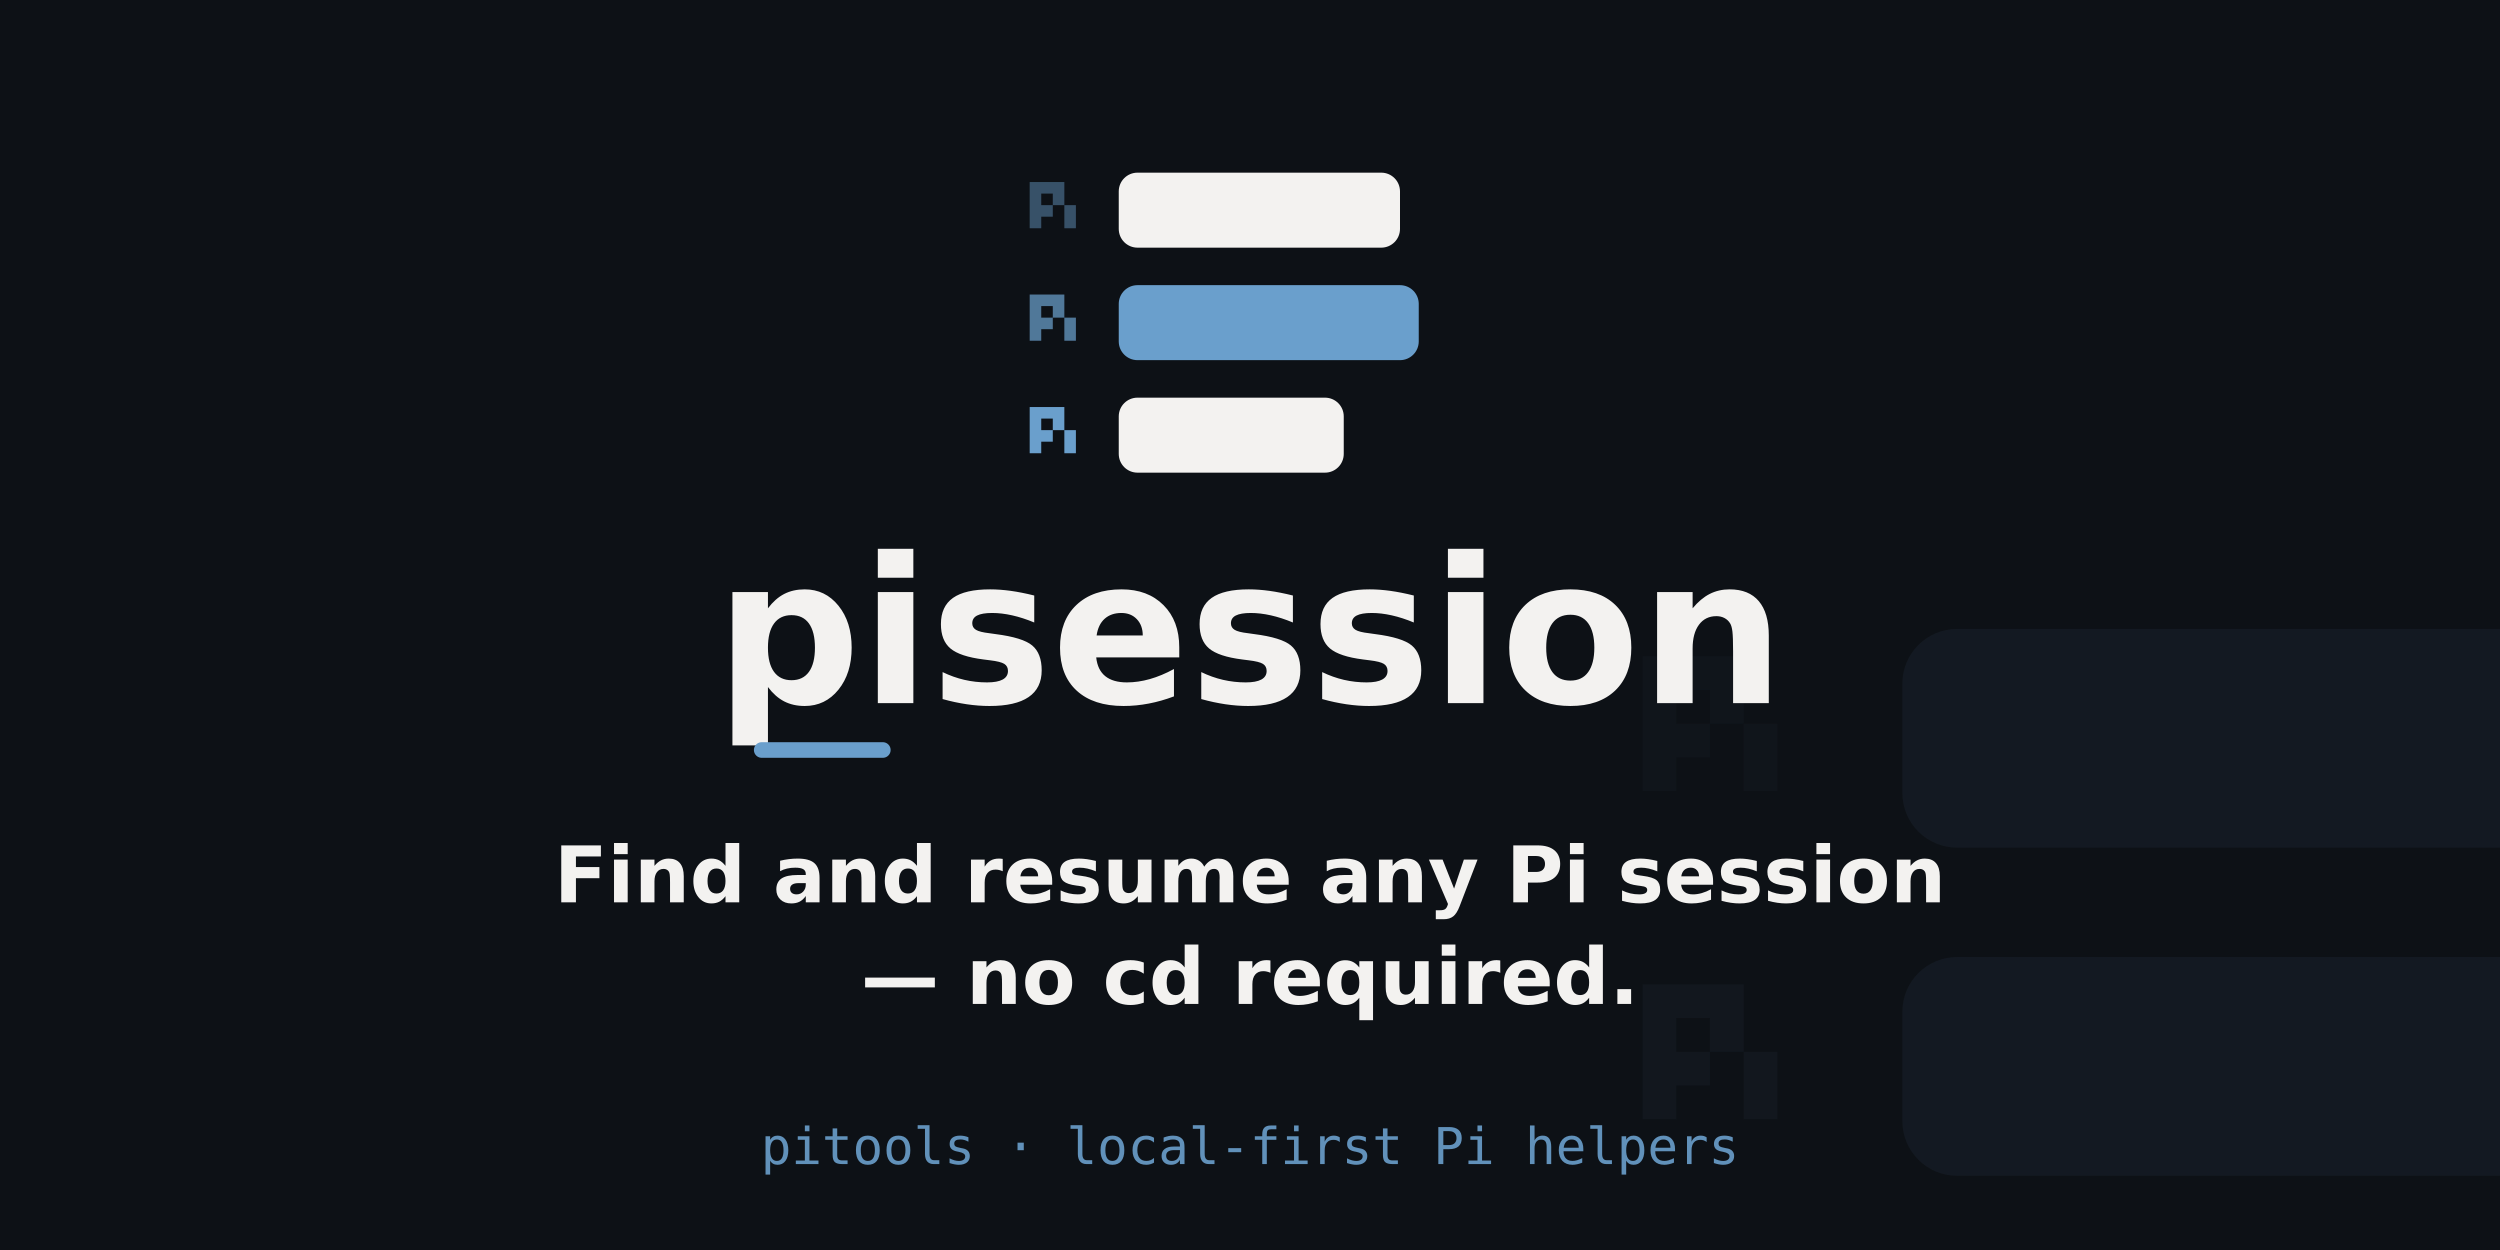
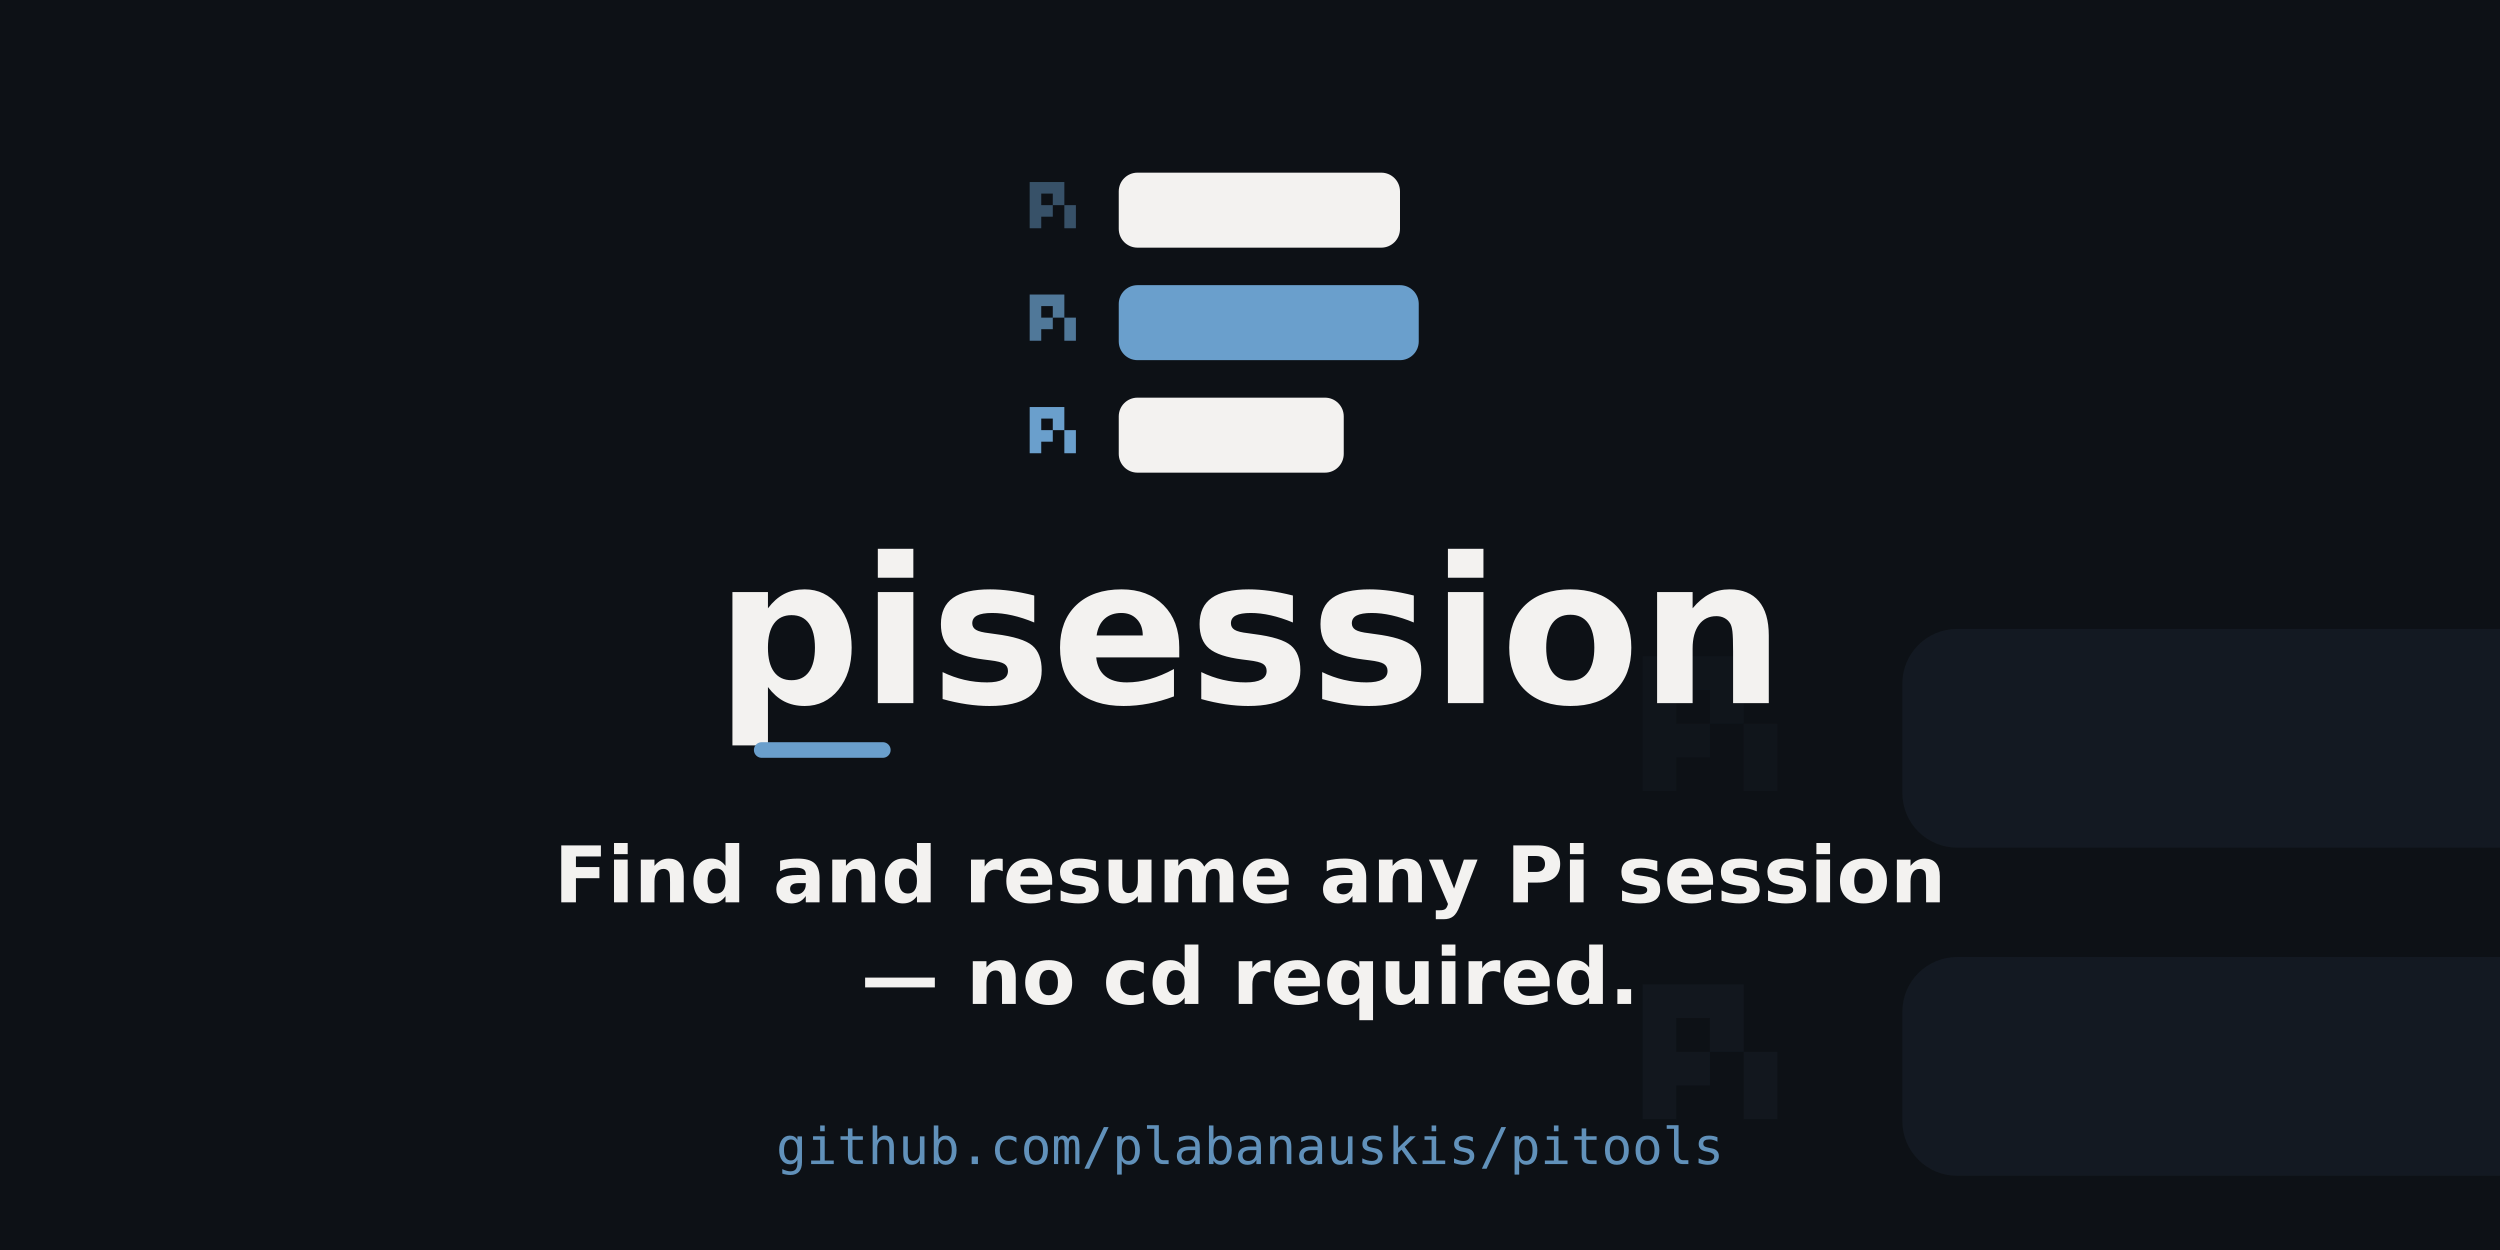
<svg xmlns="http://www.w3.org/2000/svg" width="1280" height="640" viewBox="0 0 1280 640" fill="none" role="img" aria-label="pisession — Find and resume any Pi session — no cd required.">
  <rect width="1280" height="640" fill="#0D1116" />
  <g transform="translate(1170,560) scale(7) translate(-72,-80)" opacity=".68">
    <rect x="44" y="46" width="60" height="16" rx="4" fill="#161D27" />
    <rect x="44" y="70" width="64" height="16" rx="4" fill="#161D27" />
    <rect x="44" y="94" width="48" height="16" rx="4" fill="#161D27" />
    <path d="M165.29 165.29 H517.36 V400 H400 V517.36 H282.65 V634.72 H165.29 Z M282.65 282.65 V400 H400 V282.65 Z M517.36 400 H634.72 V634.72 H517.36 Z" fill="#161D27" fill-rule="evenodd" transform="translate(25 48) scale(.021) translate(-165.29 -165.29)" opacity=".45" />
    <path d="M165.29 165.29 H517.36 V400 H400 V517.36 H282.65 V634.72 H165.29 Z M282.65 282.65 V400 H400 V282.65 Z M517.36 400 H634.72 V634.72 H517.36 Z" fill="#161D27" fill-rule="evenodd" transform="translate(25 72) scale(.021) translate(-165.29 -165.29)" opacity=".72" />
    <path d="M165.29 165.29 H517.36 V400 H400 V517.36 H282.65 V634.72 H165.29 Z M282.65 282.65 V400 H400 V282.65 Z M517.36 400 H634.72 V634.72 H517.36 Z" fill="#161D27" fill-rule="evenodd" transform="translate(25 96) scale(.021) translate(-165.29 -165.29)" />
  </g>
  <g transform="translate(640,170) scale(2.4) translate(-72,-80)">
    <rect x="44" y="46" width="60" height="16" rx="4" fill="#F3F2F0" />
    <rect x="44" y="70" width="64" height="16" rx="4" fill="#6A9FCC" />
    <rect x="44" y="94" width="48" height="16" rx="4" fill="#F3F2F0" />
    <path d="M165.29 165.29 H517.36 V400 H400 V517.36 H282.65 V634.72 H165.29 Z M282.65 282.65 V400 H400 V282.65 Z M517.36 400 H634.72 V634.72 H517.36 Z" fill="#6A9FCC" fill-rule="evenodd" transform="translate(25 48) scale(.021) translate(-165.29 -165.29)" opacity=".45" />
    <path d="M165.29 165.29 H517.36 V400 H400 V517.36 H282.65 V634.72 H165.29 Z M282.65 282.65 V400 H400 V282.65 Z M517.36 400 H634.72 V634.72 H517.36 Z" fill="#6A9FCC" fill-rule="evenodd" transform="translate(25 72) scale(.021) translate(-165.29 -165.29)" opacity=".72" />
    <path d="M165.29 165.29 H517.36 V400 H400 V517.36 H282.65 V634.72 H165.29 Z M282.65 282.65 V400 H400 V282.65 Z M517.36 400 H634.72 V634.72 H517.36 Z" fill="#6A9FCC" fill-rule="evenodd" transform="translate(25 96) scale(.021) translate(-165.29 -165.29)" />
  </g>
  <text x="640" y="360" text-anchor="middle" font-family="DejaVu Sans" font-size="104" font-weight="700" fill="#F3F2F0">pisession</text>
  <path d="M390 384H452" stroke="#6A9FCC" stroke-width="8" stroke-linecap="round" />
  <text x="640" y="462" text-anchor="middle" font-family="DejaVu Sans" font-size="40" font-weight="600" fill="#F3F2F0">Find and resume any Pi session</text>
  <text x="640" y="514" text-anchor="middle" font-family="DejaVu Sans" font-size="40" font-weight="600" fill="#F3F2F0">— no cd required.</text>
-   <text x="640" y="596" text-anchor="middle" font-family="DejaVu Sans Mono" font-size="26" fill="#6A9FCC" opacity=".9">pitools · local-first Pi helpers</text>
+   <text x="640" y="596" text-anchor="middle" font-family="DejaVu Sans Mono" font-size="26" fill="#6A9FCC" opacity=".9">github.com/plabanauskis/pitools</text>
</svg>
